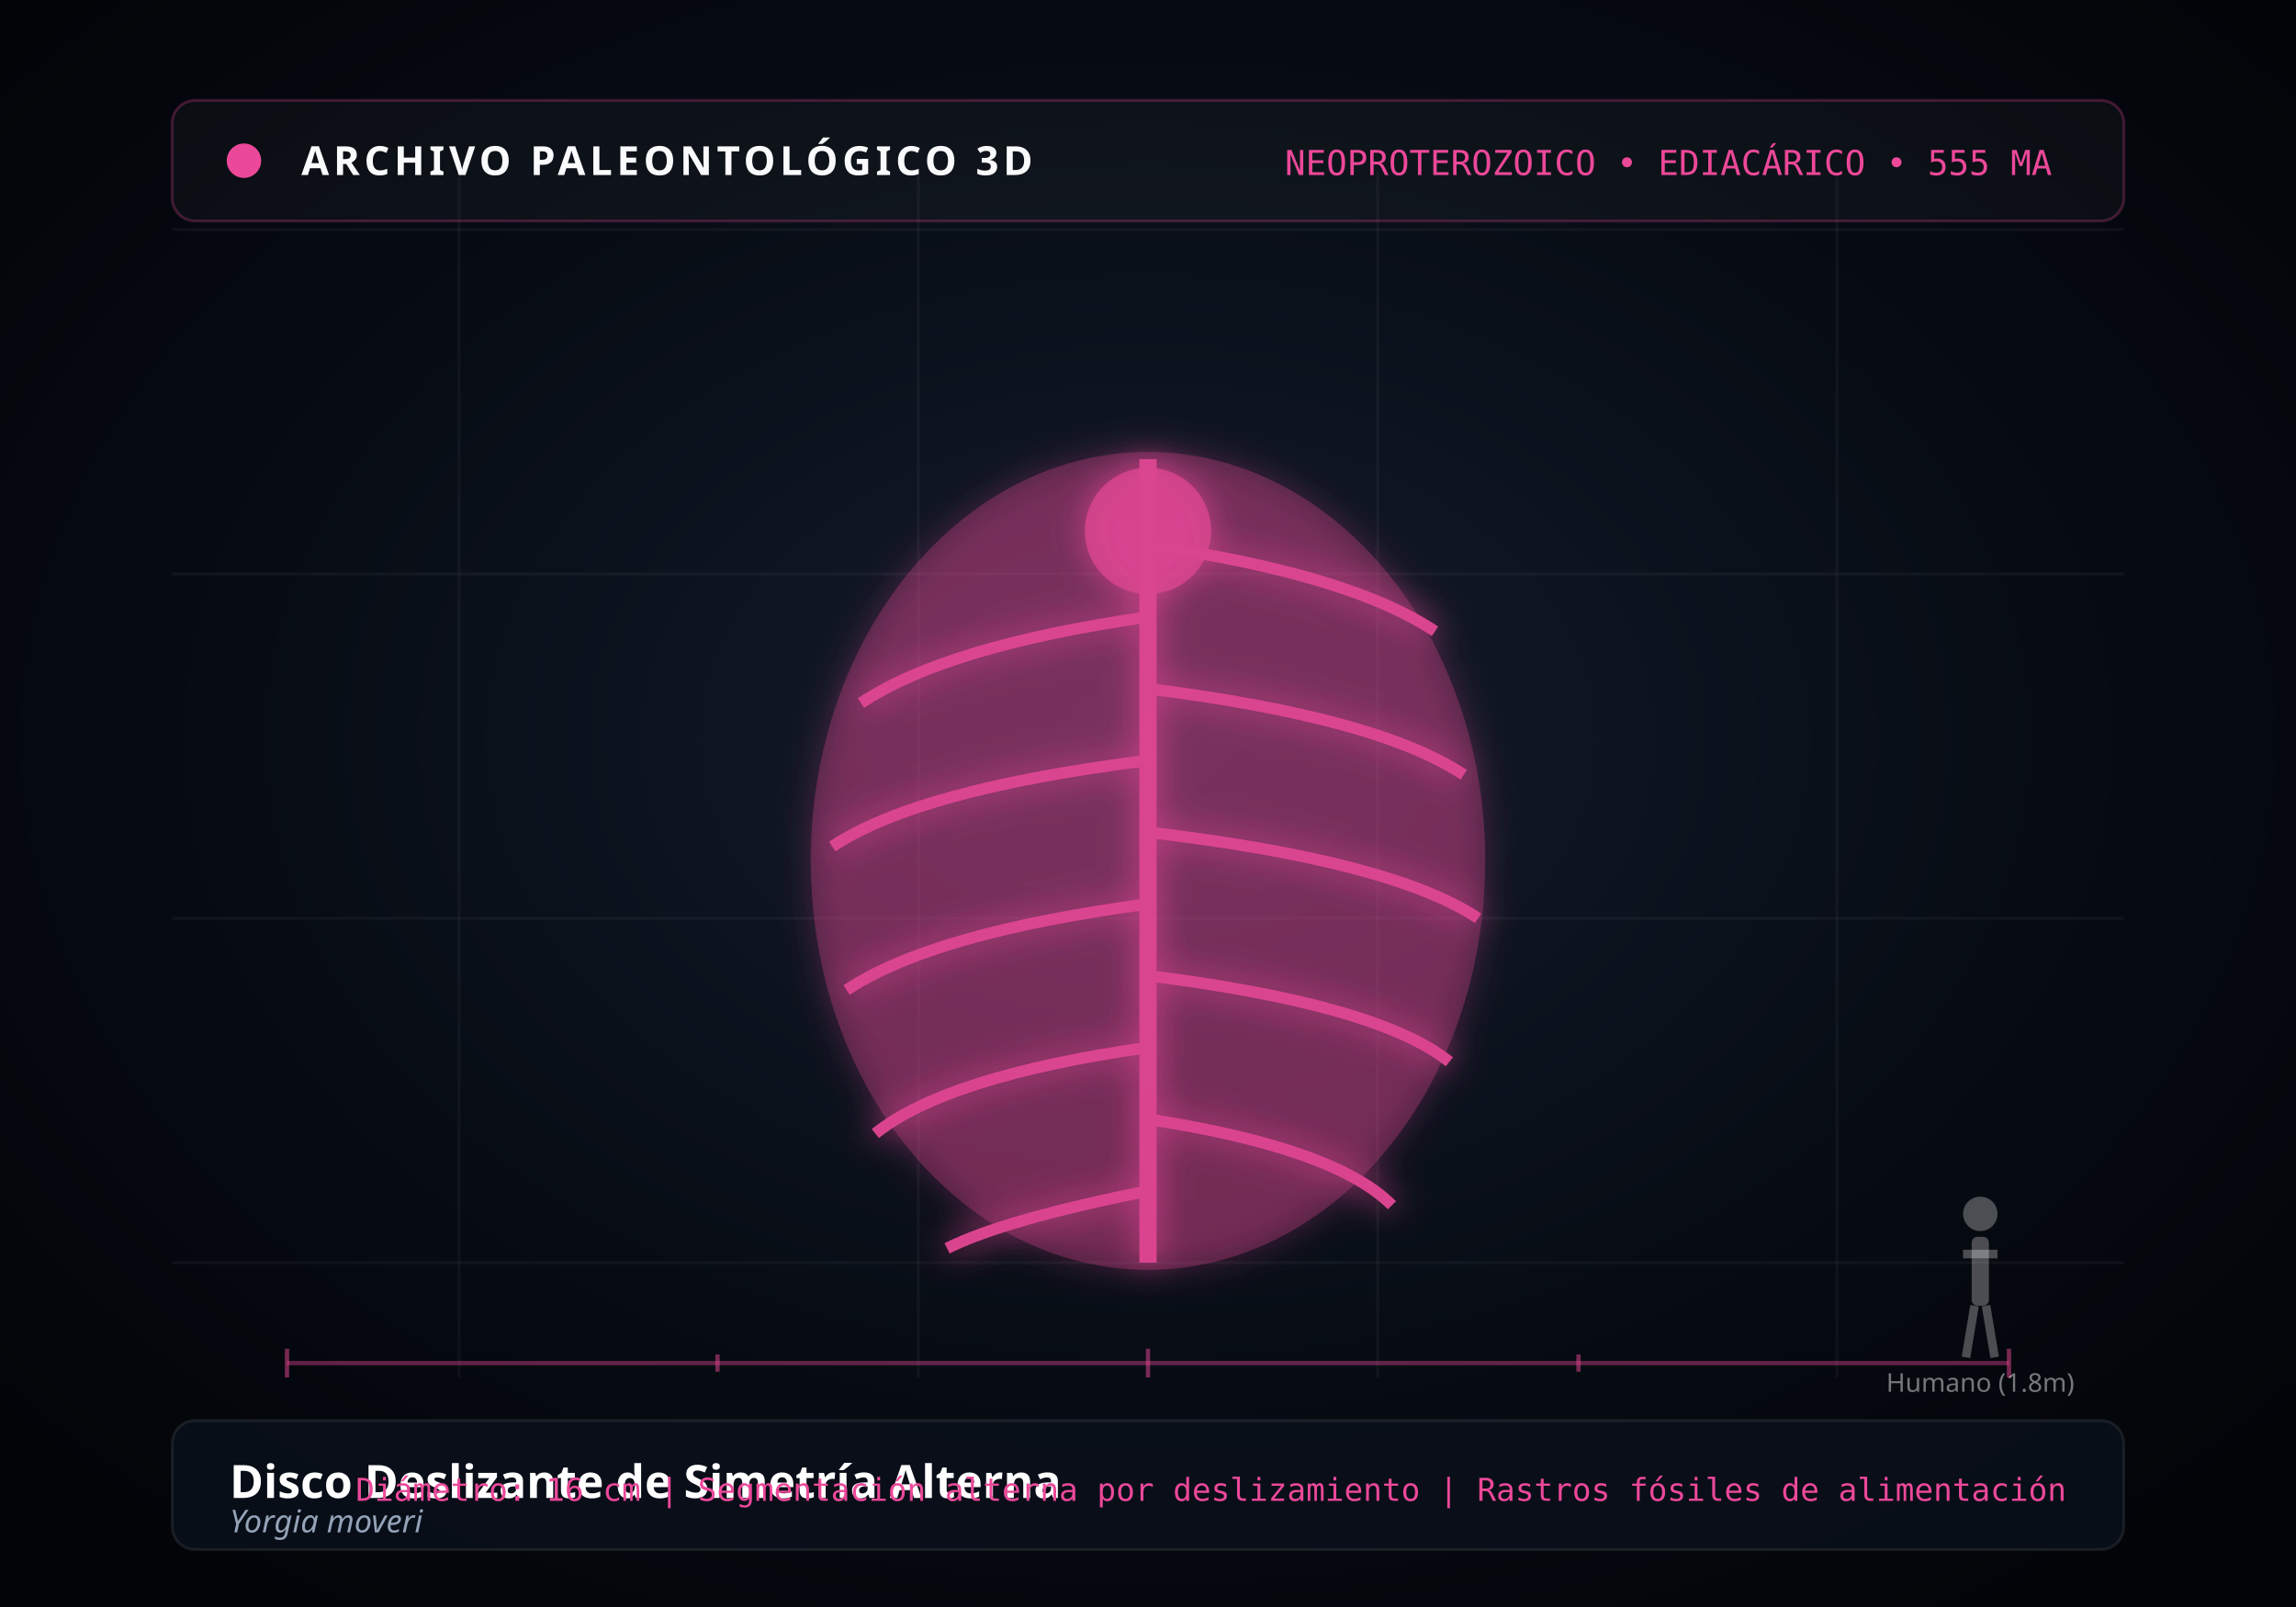
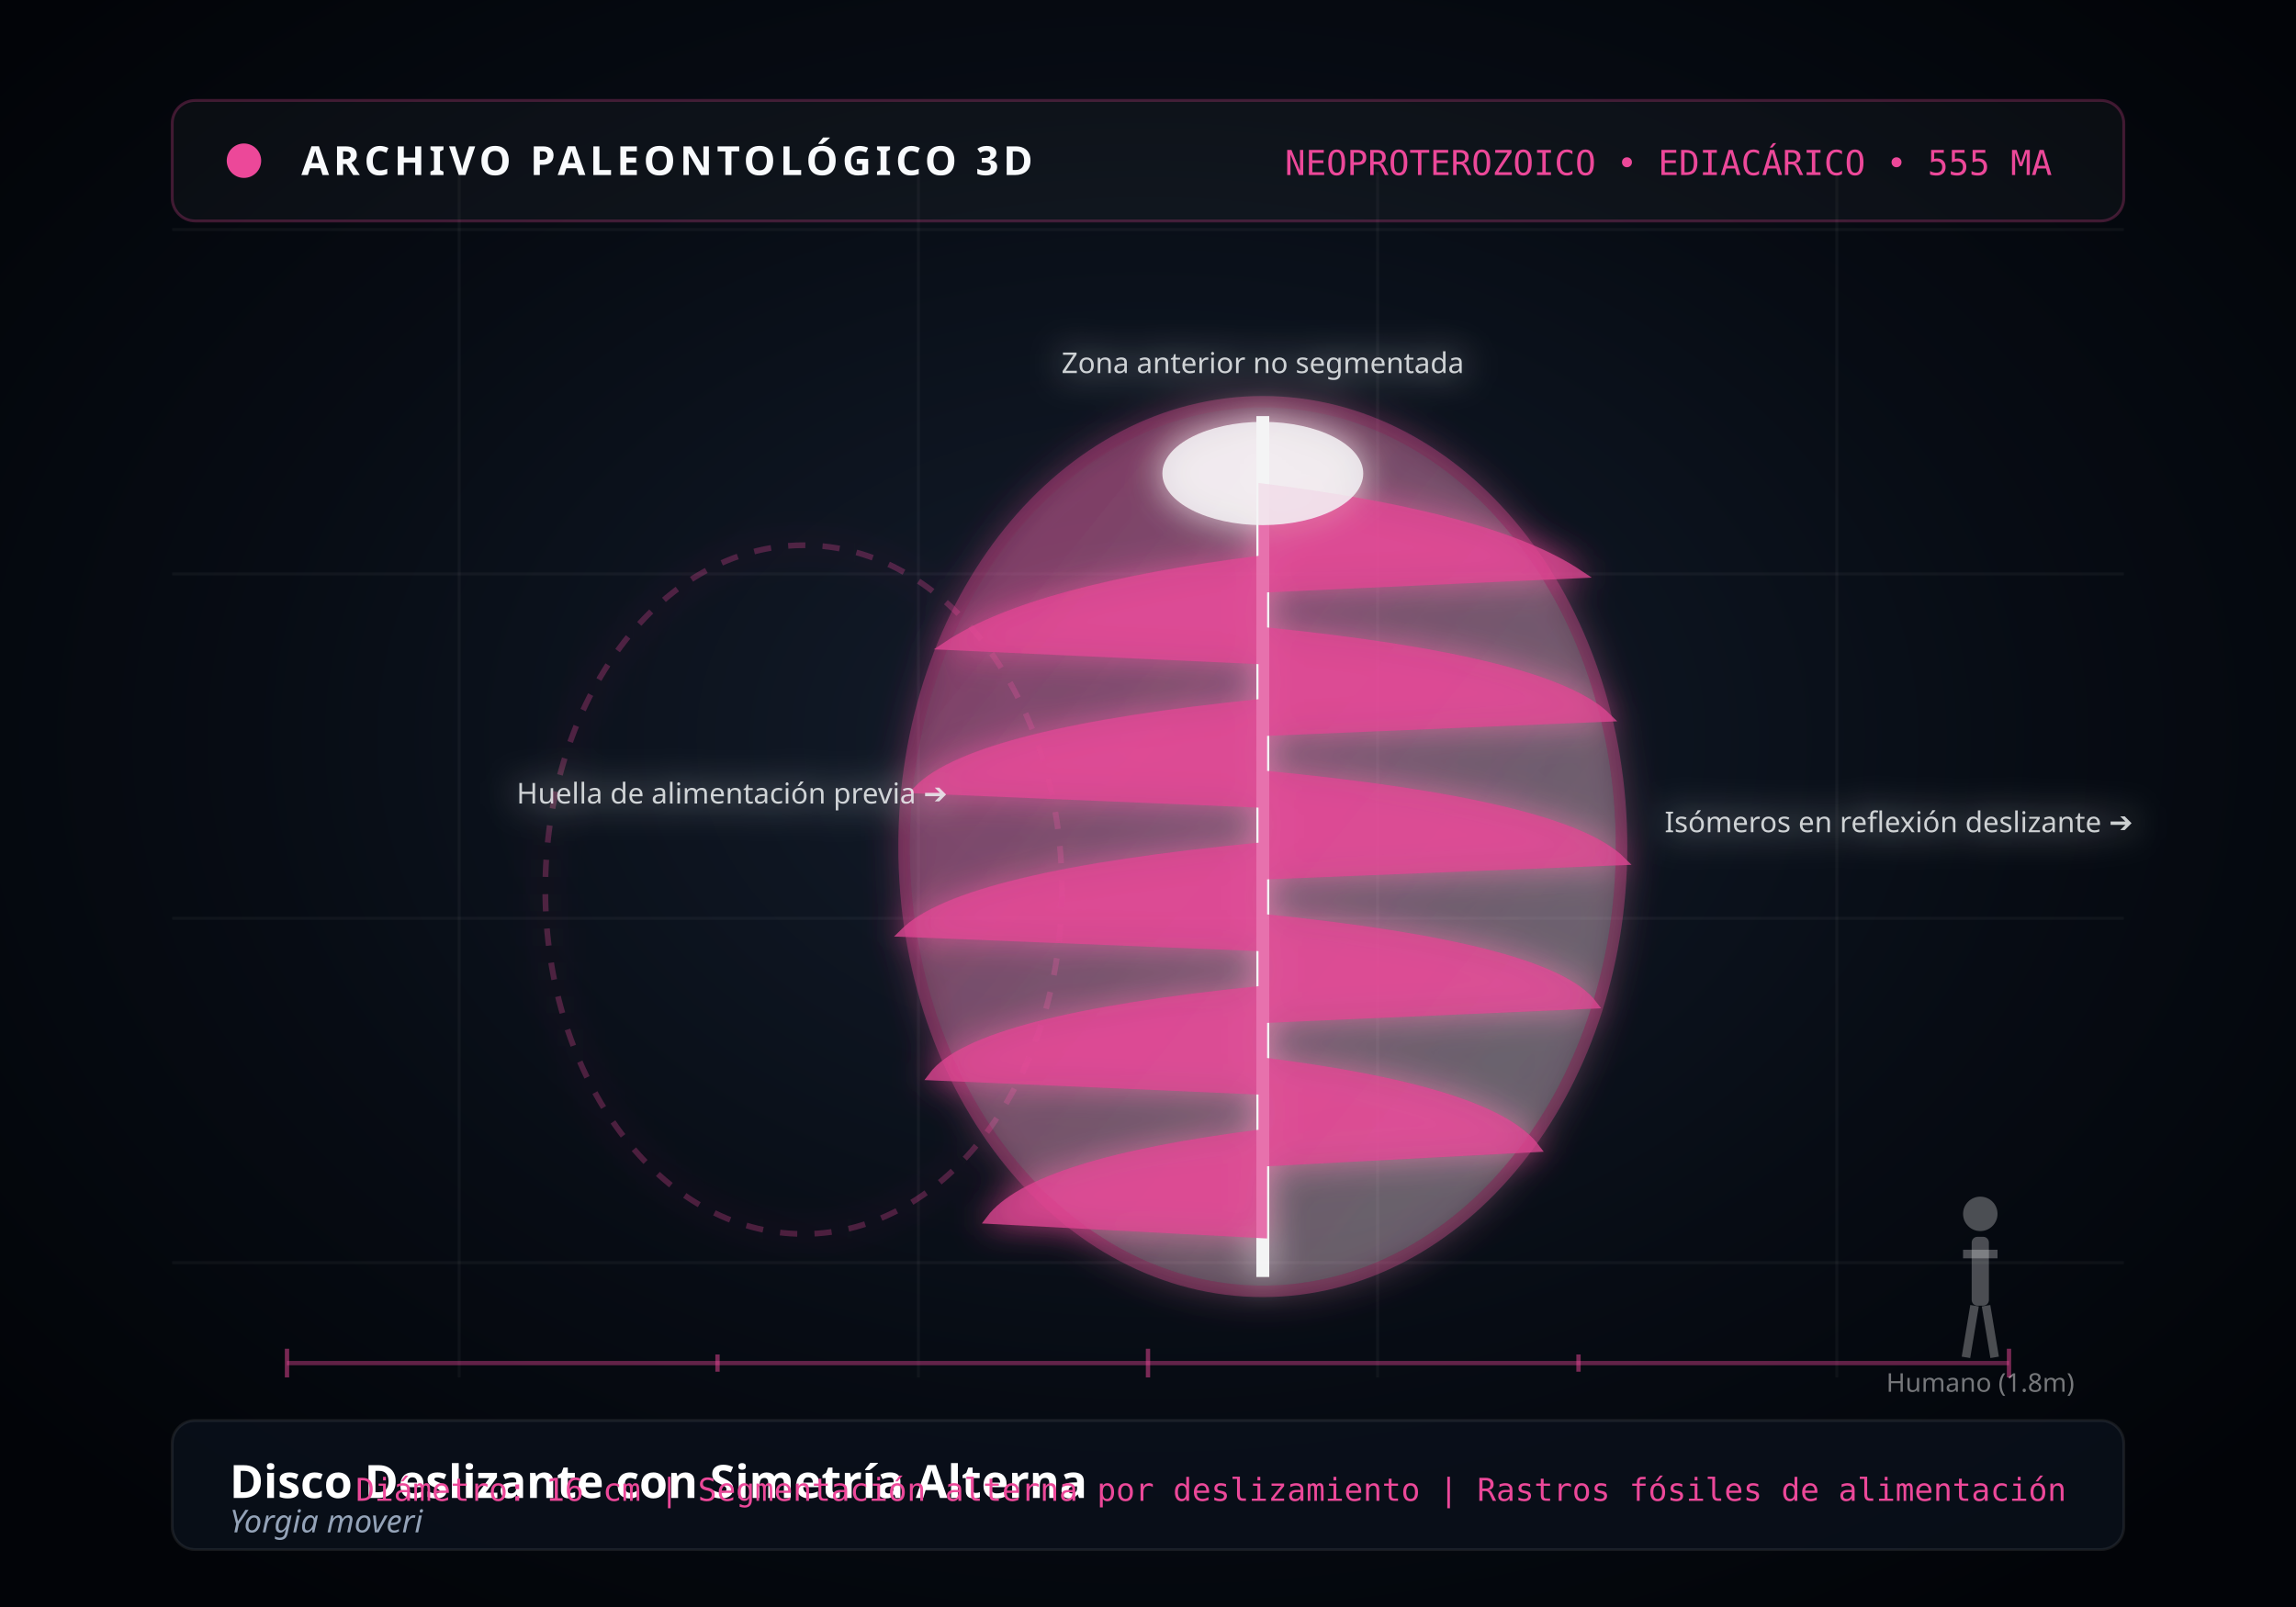
<svg xmlns="http://www.w3.org/2000/svg" viewBox="0 0 800 560" width="800" height="560">
  <defs>
    <radialGradient id="bgGrad_yorgia" cx="50%" cy="46%" r="65%">
      <stop offset="0%" stop-color="#141d2c" stop-opacity="1" />
      <stop offset="60%" stop-color="#070c14" stop-opacity="1" />
      <stop offset="100%" stop-color="#020408" stop-opacity="1" />
    </radialGradient>
    <linearGradient id="themeGrad_yorgia" x1="0%" y1="0%" x2="100%" y2="100%">
      <stop offset="0%" stop-color="#ec4899" stop-opacity="0.95" />
      <stop offset="100%" stop-color="#ffffff" stop-opacity="0.6" />
    </linearGradient>
    <filter id="glow_yorgia" x="-20%" y="-20%" width="140%" height="140%">
      <feGaussianBlur stdDeviation="6" result="blur" />
      <feComposite in="SourceGraphic" in2="blur" operator="over" />
    </filter>
  </defs>
  <rect width="800" height="560" fill="url(#bgGrad_yorgia)" />
  <g stroke="rgba(255, 255, 255, 0.04)" stroke-width="1">
    <line x1="60" y1="80" x2="740" y2="80" />
    <line x1="60" y1="200" x2="740" y2="200" />
    <line x1="60" y1="320" x2="740" y2="320" />
    <line x1="60" y1="440" x2="740" y2="440" />
    <line x1="160" y1="60" x2="160" y2="480" />
    <line x1="320" y1="60" x2="320" y2="480" />
    <line x1="480" y1="60" x2="480" y2="480" />
    <line x1="640" y1="60" x2="640" y2="480" />
  </g>
  <rect x="60" y="35" width="680" height="42" rx="8" fill="rgba(255, 255, 255, 0.03)" stroke="#ec4899" stroke-opacity="0.25" />
  <circle cx="85" cy="56" r="6" fill="#ec4899" />
  <text x="105" y="61" fill="#f8fafc" font-family="'Space Grotesk', 'Outfit', sans-serif" font-weight="700" font-size="14" letter-spacing="1.5">ARCHIVO PALEONTOLÓGICO 3D</text>
  <text x="715" y="61" fill="#ec4899" font-family="'JetBrains Mono', monospace" font-size="12" text-anchor="end">NEOPROTEROZOICO • EDIACÁRICO • 555 MA</text>
-   <g transform="translate(0, 10)" color="#ec4899" filter="url(#glow_yorgia)" opacity="0.92">
-     <ellipse cx="400" cy="290" rx="115" ry="140" fill="currentColor" opacity="0.3" stroke="currentColor" stroke-width="5" />
-     <path d="M 400 150 L 400 430" stroke="currentColor" stroke-width="6" />
-     <path d="M 400 180 Q 470 190 500 210 M 400 205 Q 330 215 300 235 M 400 230 Q 480 240 510 260 M 400 255 Q 320 265 290 285 M 400 280 Q 485 290 515 310 M 400 305 Q 325 315 295 335 M 400 330 Q 480 340 505 360 M 400 355 Q 330 365 305 385 M 400 380 Q 465 390 485 410 M 400 405 Q 350 415 330 425" stroke="currentColor" stroke-width="4" fill="none" />
-     <circle cx="400" cy="175" r="22" fill="currentColor" opacity="0.8" />
+   <g transform="translate(0, 10)" color="#ec4899" filter="url(#glow_yorgia)" opacity="0.95">
+     <ellipse cx="280" cy="300" rx="90" ry="120" fill="none" stroke="currentColor" stroke-width="2" stroke-dasharray="6,6" opacity="0.3" />
+     <ellipse cx="440" cy="285" rx="125" ry="155" fill="url(#themeGrad_yorgia)" opacity="0.35" stroke="currentColor" stroke-width="4" />
+     <line x1="440" y1="135" x2="440" y2="435" stroke="#ffffff" stroke-width="4.5" />
+     <g stroke="currentColor" stroke-width="3" fill="currentColor" opacity="0.75">
+       <path d="M 440 160 Q 520 170 550 190 L 440 195 Z" />
+       <path d="M 440 210 Q 540 220 560 240 L 440 245 Z" />
+       <path d="M 440 260 Q 545 270 565 290 L 440 295 Z" />
+       <path d="M 440 310 Q 540 320 555 340 L 440 345 Z" />
+       <path d="M 440 360 Q 520 370 535 390 L 440 395 Z" />
+       <path d="M 440 185 Q 360 195 330 215 L 440 220 Z" />
+       <path d="M 440 235 Q 340 245 320 265 L 440 270 Z" />
+       <path d="M 440 285 Q 335 295 315 315 L 440 320 Z" />
+       <path d="M 440 335 Q 340 345 325 365 L 440 370 Z" />
+       <path d="M 440 385 Q 360 395 345 415 L 440 420 Z" />
+     </g>
+     <ellipse cx="440" cy="155" rx="35" ry="18" fill="#ffffff" opacity="0.85" />
+     <g font-family="'Space Grotesk', sans-serif" font-size="10" fill="#f8fafc" opacity="0.85">
+       <text x="180" y="270">Huella de alimentación previa ➔</text>
+       <text x="440" y="120" text-anchor="middle">Zona anterior no segmentada</text>
+       <text x="580" y="280">Isómeros en reflexión deslizante ➔</text>
+     </g>
  </g>
  <line x1="100" y1="475" x2="700" y2="475" stroke="#ec4899" stroke-opacity="0.4" stroke-width="1.5" />
  <g stroke="#ec4899" stroke-opacity="0.5" stroke-width="1.5">
    <line x1="100" y1="470" x2="100" y2="480" />
    <line x1="250" y1="472" x2="250" y2="478" />
    <line x1="400" y1="470" x2="400" y2="480" />
    <line x1="550" y1="472" x2="550" y2="478" />
    <line x1="700" y1="470" x2="700" y2="480" />
  </g>
  <g transform="translate(680, 415)" fill="rgba(255, 255, 255, 0.28)">
    <circle cx="10" cy="8" r="6" />
    <rect x="7" y="16" width="6" height="24" rx="2" />
    <line x1="4" y1="22" x2="16" y2="22" stroke="rgba(255, 255, 255, 0.28)" stroke-width="3" />
    <line x1="8" y1="40" x2="5" y2="58" stroke="rgba(255, 255, 255, 0.28)" stroke-width="3" />
    <line x1="12" y1="40" x2="15" y2="58" stroke="rgba(255, 255, 255, 0.28)" stroke-width="3" />
    <text x="10" y="70" fill="rgba(255, 255, 255, 0.45)" font-family="sans-serif" font-size="9" text-anchor="middle">Humano (1.8m)</text>
  </g>
  <rect x="60" y="495" width="680" height="45" rx="8" fill="rgba(10, 16, 26, 0.85)" stroke="rgba(255, 255, 255, 0.08)" />
-   <text x="80" y="522" fill="#ffffff" font-family="'Space Grotesk', sans-serif" font-size="16" font-weight="700">Disco Deslizante de Simetría Alterna</text>
+   <text x="80" y="522" fill="#ffffff" font-family="'Space Grotesk', sans-serif" font-size="16" font-weight="700">Disco Deslizante con Simetría Alterna</text>
  <text x="80" y="534" fill="#94a3b8" font-family="'Outfit', sans-serif" font-style="italic" font-size="11">Yorgia moveri</text>
  <text x="720" y="523" fill="#ec4899" font-family="'JetBrains Mono', monospace" font-size="11" text-anchor="end">Diámetro: 16 cm | Segmentación alterna por deslizamiento | Rastros fósiles de alimentación</text>
</svg>
